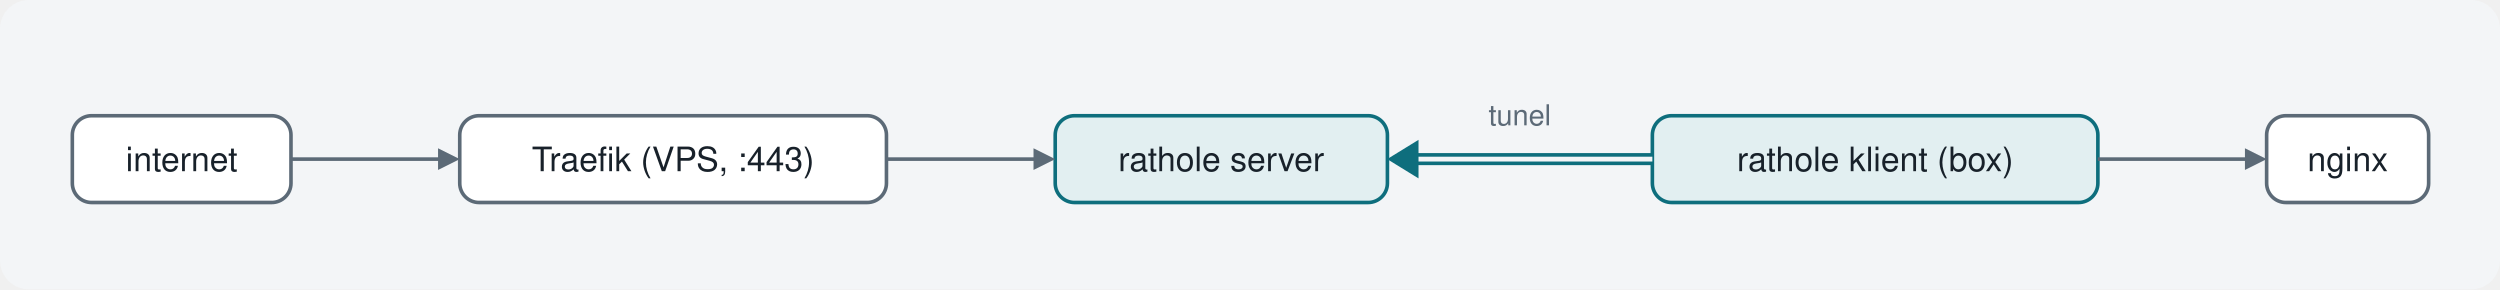
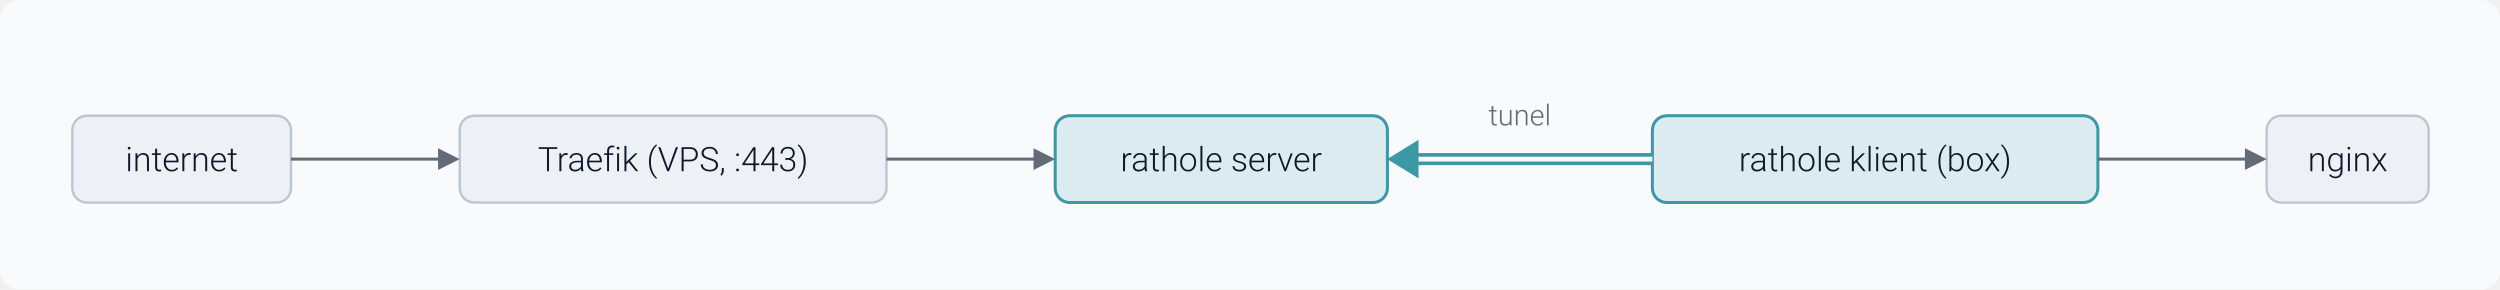
<svg xmlns="http://www.w3.org/2000/svg" viewBox="0 0 1037 120" width="1037" height="120" role="img" aria-label="Master proxy: z internetu do boxu">
  <style>
- .bg{fill:#f3f5f7}.node{fill:#fff;stroke:#5c6a77;stroke-width:1.5}
- .key{fill:#e2eff1;stroke:#0e6e7d;stroke-width:1.5}
- .zone{fill:none;stroke:#8c98a4;stroke-width:1.2;stroke-dasharray:6 5}
- text{font-family:ui-sans-serif,system-ui,-apple-system,'Segoe UI',Helvetica,Arial,sans-serif;fill:#18212a;font-size:14px}
- .zl{fill:#5c6a77;font-size:13px;letter-spacing:.04em}.lbl{fill:#5c6a77;font-size:12px;paint-order:stroke;stroke:#f3f5f7;stroke-width:6px;stroke-linejoin:round}
- .mono{font-family:ui-monospace,SFMono-Regular,Menlo,Consolas,monospace;font-size:12px}
- .ln{stroke:#5c6a77;stroke-width:1.5;fill:none}.tun{stroke:#0e6e7d;stroke-width:5;fill:none}
- .tun2{stroke:#f3f5f7;stroke-width:2;fill:none}.ah{fill:#5c6a77}.aht{fill:#0e6e7d}
- @media (prefers-color-scheme:dark){.bg{fill:#0a0e12}.node{fill:#141b22;stroke:#94a2b0}
- .key{fill:#0d2a2f;stroke:#48b3c0}.zone{stroke:#6b7986}text{fill:#e2e8ee}.zl,.lbl{fill:#94a2b0}.lbl{stroke:#0a0e12}
- .ln{stroke:#94a2b0}.ah{fill:#94a2b0}.tun{stroke:#48b3c0}.tun2{stroke:#0a0e12}.aht{fill:#48b3c0}}
+ /* The handbook's Docusaurus theme: the LosOS desktop theme
+    (handbook/src/css/derisk-theme.css, derisk-light and derisk-dark). */
+ .bg{fill:#f8fafc}.node{fill:#edf1f6;stroke:#bbc6d4;stroke-width:1}
+ .key{fill:#dcebef;stroke:#3d98a3;stroke-width:1.25}
+ .zone{fill:none;stroke:#bbc6d4;stroke-width:1;stroke-dasharray:6 5}
+ text{font-family:Ubuntu,ui-sans-serif,system-ui,-apple-system,'Segoe UI',Roboto,'Helvetica Neue',Arial,sans-serif;font-weight:300;fill:#0f172a;font-size:14px}
+ .zl{fill:#636b79;font-size:12px;font-weight:400}
+ .lbl{fill:#636b79;font-size:12px;paint-order:stroke;stroke:#f8fafc;stroke-width:6px;stroke-linejoin:round}
+ .mono{font-family:Hack,ui-monospace,SFMono-Regular,'SF Mono',Menlo,Consolas,'Liberation Mono',monospace;font-weight:400;font-size:12px}
+ .ln{stroke:#636b79;stroke-width:1.25;fill:none}.ah{fill:#636b79}
+ .tun{stroke:#3d98a3;stroke-width:5;fill:none}.tun2{stroke:#f8fafc;stroke-width:2;fill:none}.aht{fill:#3d98a3}
+ @media (prefers-color-scheme:dark){.bg{fill:#0a0e12}.node{fill:#141b22;stroke:#2c3a47}
+ .key{fill:#13272c;stroke:#48b3c0}.zone{stroke:#2c3a47}text{fill:#e2e8f0}.zl,.lbl{fill:#949ba4}.lbl{stroke:#0a0e12}
+ .ln{stroke:#949ba4}.ah{fill:#949ba4}.tun{stroke:#48b3c0}.tun2{stroke:#0a0e12}.aht{fill:#48b3c0}}
</style>
-   <rect class="bg" width="1037" height="120" rx="12" />
-   <rect class="node" x="30.0" y="48.0" width="90.7" height="36" rx="8" />
+   <rect class="bg" width="1037" height="120" rx="8" />
+   <rect class="node" x="30.0" y="48.0" width="90.7" height="36" rx="6" />
  <text x="75.36" y="71" text-anchor="middle">internet</text>
-   <rect class="node" x="190.7" y="48.0" width="177.0" height="36" rx="8" />
+   <rect class="node" x="190.7" y="48.0" width="177.0" height="36" rx="6" />
  <text x="279.2" y="71" text-anchor="middle">Traefik (VPS, :443)</text>
-   <rect class="key" x="437.7" y="48.0" width="137.8" height="36" rx="8" />
+   <rect class="key" x="437.7" y="48.0" width="137.8" height="36" rx="6" />
  <text x="506.56" y="71" text-anchor="middle">rathole server</text>
-   <rect class="key" x="685.4" y="48.0" width="184.8" height="36" rx="8" />
+   <rect class="key" x="685.4" y="48.0" width="184.8" height="36" rx="6" />
  <text x="777.84" y="71" text-anchor="middle">rathole klient (box)</text>
-   <rect class="node" x="940.2" y="48.0" width="67.2" height="36" rx="8" />
+   <rect class="node" x="940.2" y="48.0" width="67.2" height="36" rx="6" />
  <text x="973.84" y="71" text-anchor="middle">nginx</text>
  <path class="ln" d="M120.7,66.0 L183.5,66.0" />
  <polygon class="ah" points="190.7,66.0 181.7,61.5 181.7,70.5" />
  <path class="ln" d="M367.7,66.0 L430.5,66.0" />
  <polygon class="ah" points="437.7,66.0 428.7,61.5 428.7,70.5" />
  <path class="ln" d="M870.2,66.0 L933.0,66.0" />
  <polygon class="ah" points="940.2,66.0 931.2,61.5 931.2,70.5" />
  <path class="tun" d="M585.4,66 L685.4,66" />
  <path class="tun2" d="M585.4,66 L685.4,66" />
  <polygon class="aht" points="575.4,66 588.4,58 588.4,74" />
  <text class="lbl" x="630.4" y="52" text-anchor="middle">tunel</text>
</svg>
